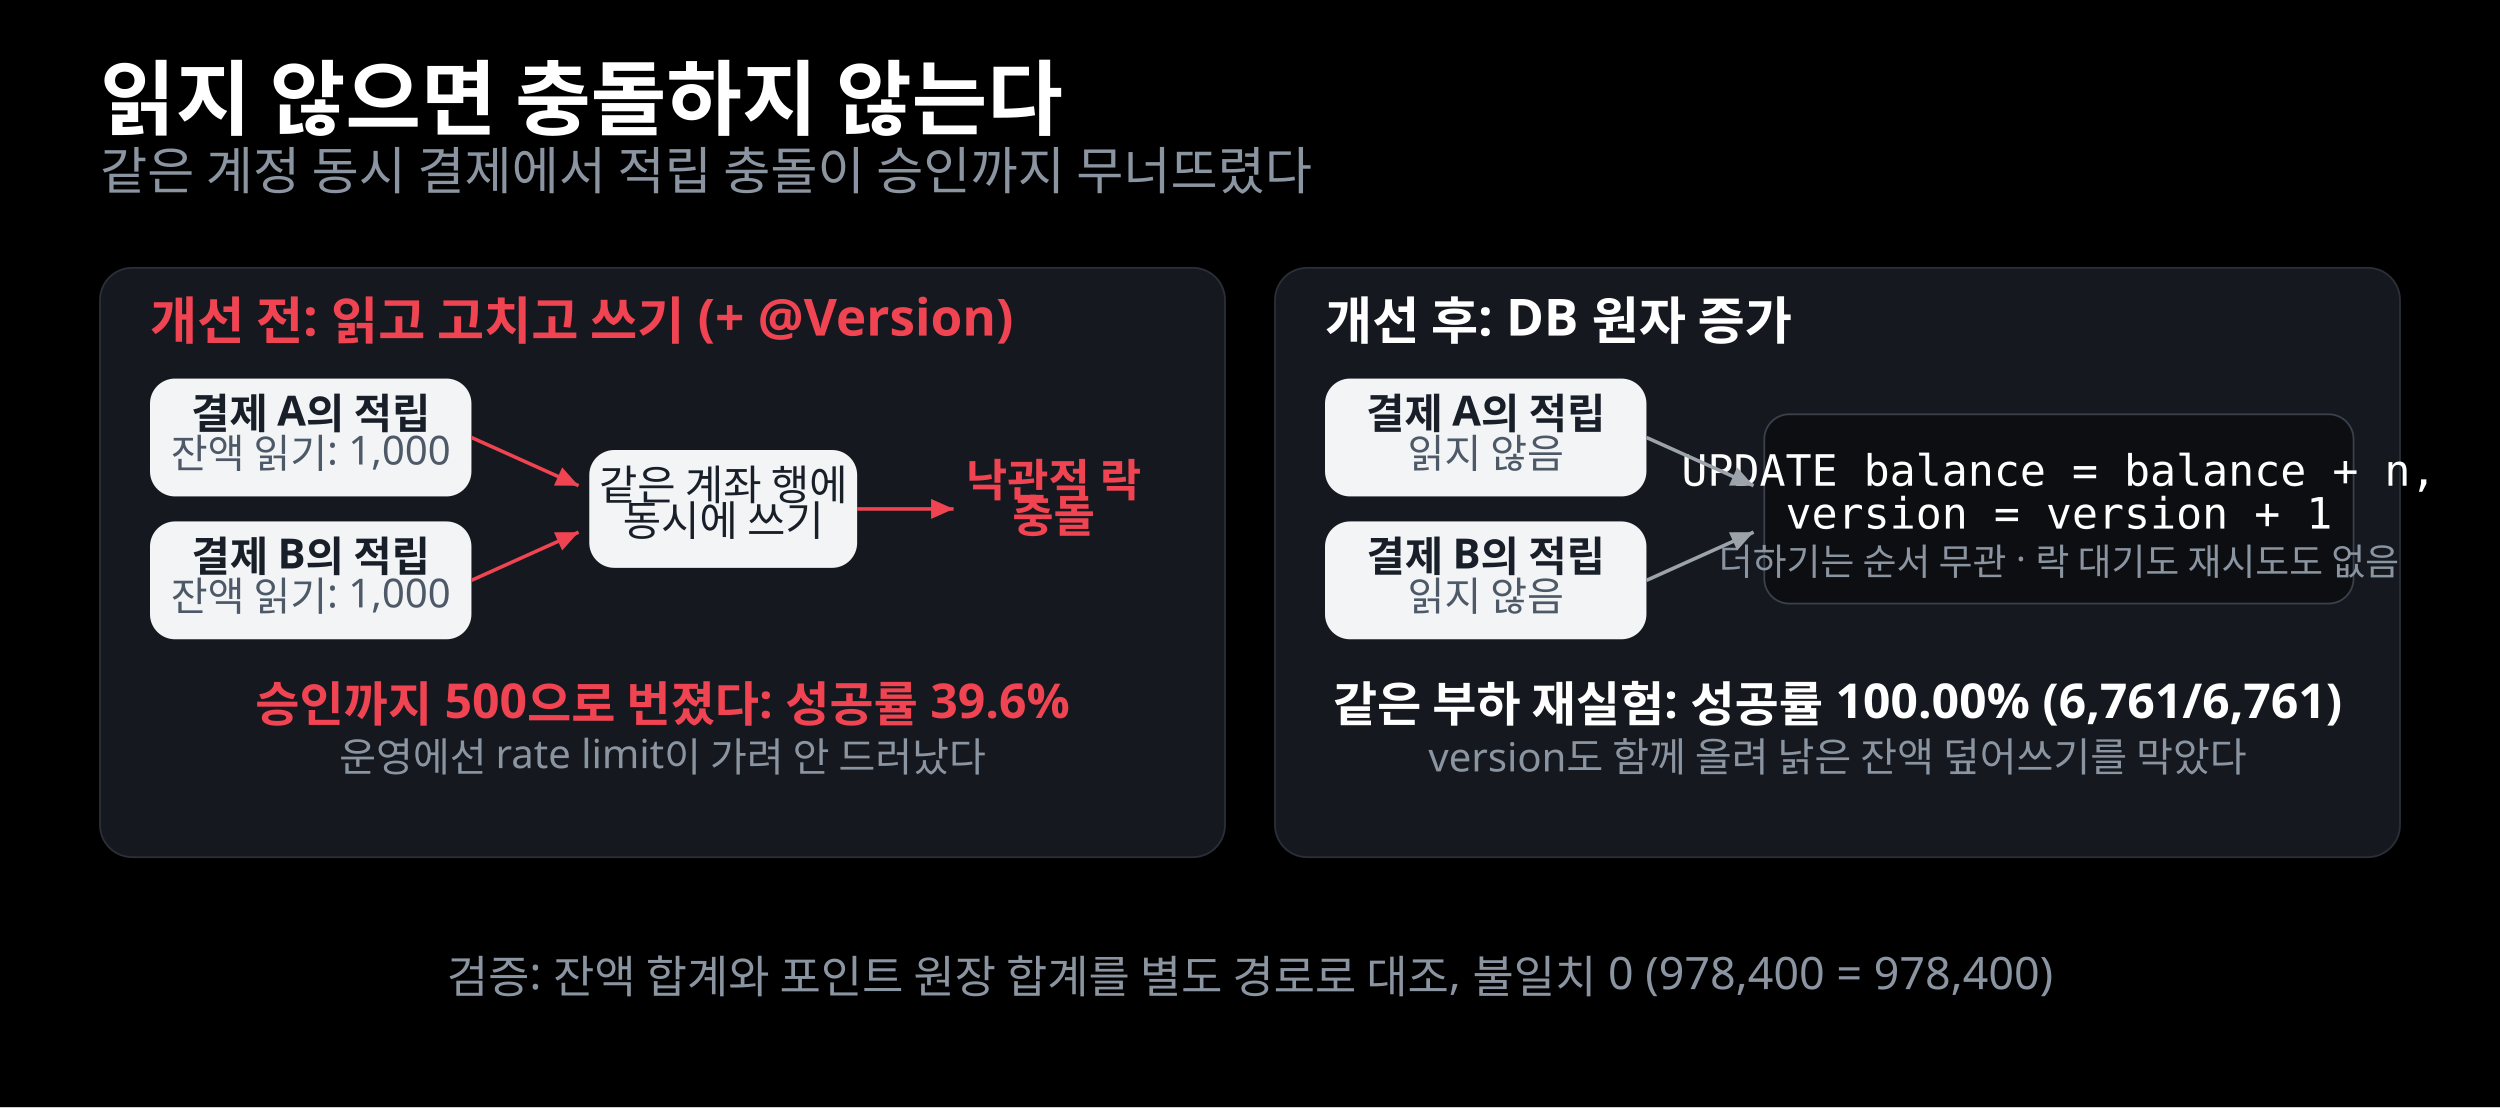
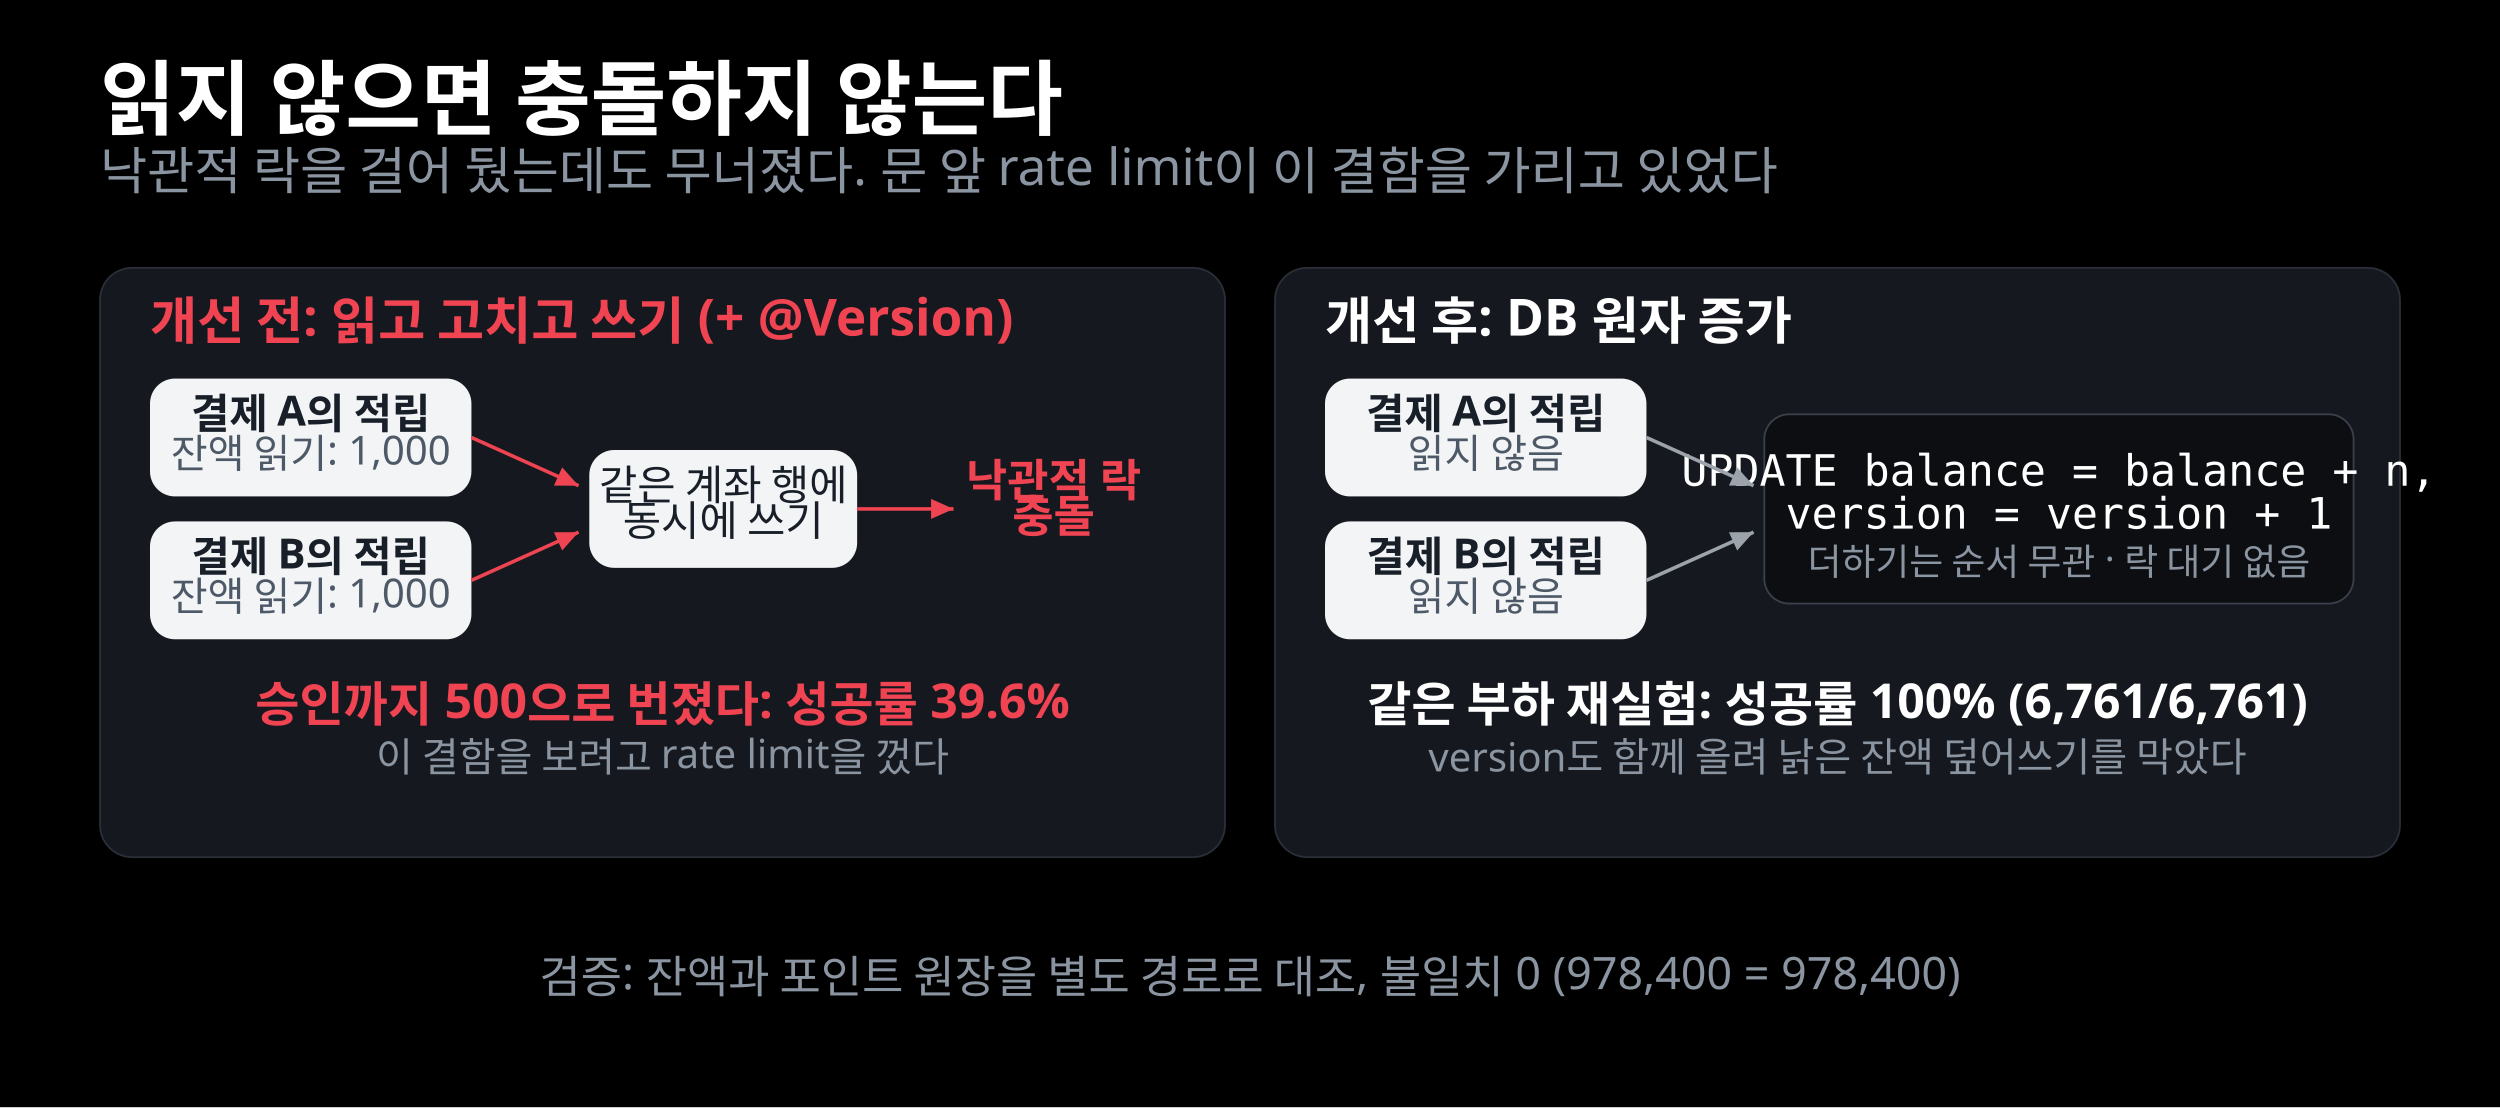
<svg xmlns="http://www.w3.org/2000/svg" width="1400" height="620" viewBox="0 0 1400 620" font-family="Pretendard, 'Apple SD Gothic Neo', sans-serif">
  <defs>
    <marker id="cw" viewBox="0 0 10 10" refX="9" refY="5" markerWidth="7" markerHeight="7" orient="auto-start-reverse">
      <path d="M 0 1 L 9 5 L 0 9 z" fill="#9CA3AB" />
    </marker>
    <marker id="cr" viewBox="0 0 10 10" refX="9" refY="5" markerWidth="7" markerHeight="7" orient="auto-start-reverse">
      <path d="M 0 1 L 9 5 L 0 9 z" fill="#F04452" />
    </marker>
  </defs>
  <rect width="1400" height="620" fill="#000000" />
  <text x="56" y="72" font-size="46" font-weight="800" fill="#FFFFFF">읽지 않으면 충돌하지 않는다</text>
-   <text x="56" y="106" font-size="28.7" fill="#8B95A1">같은 계정 동시 결제에서 적립 충돌이 승인까지 무너뜨렸다</text>
+   <text x="56" y="106" font-size="28.7" fill="#8B95A1">낙관적 락을 걸어 뒀는데도 무너졌다. 문 앞 rate limit이 이 결함을 가리고 있었다</text>
  <rect x="56" y="150" width="630" height="330" rx="18" fill="#15181E" stroke="#2A2F38" />
  <text x="84" y="190" font-size="28.7" font-weight="700" fill="#F04452">개선 전: 읽고 고치고 쓰기 (+ @Version)</text>
  <g text-anchor="middle">
    <rect x="84" y="212" width="180" height="66" rx="14" fill="#F2F4F6" />
    <text x="174" y="240" font-size="23.32" font-weight="700" fill="#191F28">결제 A의 적립</text>
    <text x="174" y="262" font-size="22.43" fill="#4E5968">잔액 읽기: 1,000</text>
    <rect x="84" y="292" width="180" height="66" rx="14" fill="#F2F4F6" />
    <text x="174" y="320" font-size="23.32" font-weight="700" fill="#191F28">결제 B의 적립</text>
    <text x="174" y="342" font-size="22.43" fill="#4E5968">잔액 읽기: 1,000</text>
    <rect x="330" y="252" width="150" height="66" rx="14" fill="#F2F4F6" />
    <text x="405" y="280" font-size="23.32" fill="#191F28">같은 계좌 행에</text>
    <text x="405" y="300" font-size="23.32" fill="#191F28">동시에 쓰기</text>
  </g>
  <line x1="264" y1="245" x2="324" y2="272" stroke="#F04452" stroke-width="2" marker-end="url(#cr)" />
  <line x1="264" y1="325" x2="324" y2="298" stroke="#F04452" stroke-width="2" marker-end="url(#cr)" />
  <line x1="480" y1="285" x2="534" y2="285" stroke="#F04452" stroke-width="2" marker-end="url(#cr)" />
  <text x="590" y="278" font-size="25.12" font-weight="700" fill="#F04452" text-anchor="middle">낙관적 락</text>
  <text x="590" y="298" font-size="25.12" font-weight="700" fill="#F04452" text-anchor="middle">충돌</text>
  <text x="371" y="404" font-size="26.91" font-weight="700" fill="#F04452" text-anchor="middle">승인까지 500으로 번졌다: 성공률 39.6%</text>
-   <text x="371" y="432" font-size="22.43" fill="#8B95A1" text-anchor="middle">운영에선 rate limit이 가려 안 드러났다</text>
+   <text x="371" y="432" font-size="22.43" fill="#8B95A1" text-anchor="middle">이 결함을 보려고 rate limit을 껐다</text>
  <rect x="714" y="150" width="630" height="330" rx="18" fill="#15181E" stroke="#2A2F38" />
  <text x="742" y="190" font-size="28.7" font-weight="700" fill="#FFFFFF">개선 후: DB 원자 증가</text>
  <g text-anchor="middle">
    <rect x="742" y="212" width="180" height="66" rx="14" fill="#F2F4F6" />
    <text x="832" y="240" font-size="23.32" font-weight="700" fill="#191F28">결제 A의 적립</text>
    <text x="832" y="262" font-size="22.43" fill="#4E5968">읽지 않음</text>
    <rect x="742" y="292" width="180" height="66" rx="14" fill="#F2F4F6" />
    <text x="832" y="320" font-size="23.32" font-weight="700" fill="#191F28">결제 B의 적립</text>
    <text x="832" y="342" font-size="22.43" fill="#4E5968">읽지 않음</text>
    <rect x="988" y="232" width="330" height="106" rx="14" fill="#0C0E12" stroke="#3A414C" />
    <text x="1153" y="272" font-size="24.22" font-family="ui-monospace, Menlo, monospace" fill="#FFFFFF">UPDATE balance = balance + n,</text>
    <text x="1153" y="296" font-size="24.22" font-family="ui-monospace, Menlo, monospace" fill="#FFFFFF">       version = version + 1</text>
-     <text x="1153" y="322" font-size="20.63" fill="#8B95A1">더하기는 순서 무관 · 락 대기도 재시도도 없음</text>
+     <text x="1153" y="322" font-size="20.63" fill="#8B95A1">더하기는 순서 무관 · 락 대기 없음</text>
  </g>
  <line x1="922" y1="245" x2="982" y2="272" stroke="#9CA3AB" stroke-width="2" marker-end="url(#cw)" />
  <line x1="922" y1="325" x2="982" y2="298" stroke="#9CA3AB" stroke-width="2" marker-end="url(#cw)" />
-   <text x="1029" y="404" font-size="26.91" font-weight="700" fill="#FFFFFF" text-anchor="middle">같은 부하 재실험: 성공률 100.00% (6,761/6,761)</text>
+   <text x="1029" y="404" font-size="26.91" font-weight="700" fill="#FFFFFF" text-anchor="middle">같은 부하 재실험: 성공률 100% (6,761/6,761)</text>
  <text x="1029" y="432" font-size="22.43" fill="#8B95A1" text-anchor="middle">version도 함께 올려 낡은 잔액 덮어쓰기를 막았다</text>
-   <text x="700" y="556" font-size="25.12" fill="#8B95A1" text-anchor="middle">검증: 잔액 합계와 포인트 원장 합계를 별도 경로로 대조, 불일치 0 (978,400 = 978,400)</text>
+   <text x="700" y="556" font-size="25.12" fill="#8B95A1" text-anchor="middle">검증: 잔액과 포인트 원장을 별도 경로로 대조, 불일치 0 (978,400 = 978,400)</text>
</svg>
